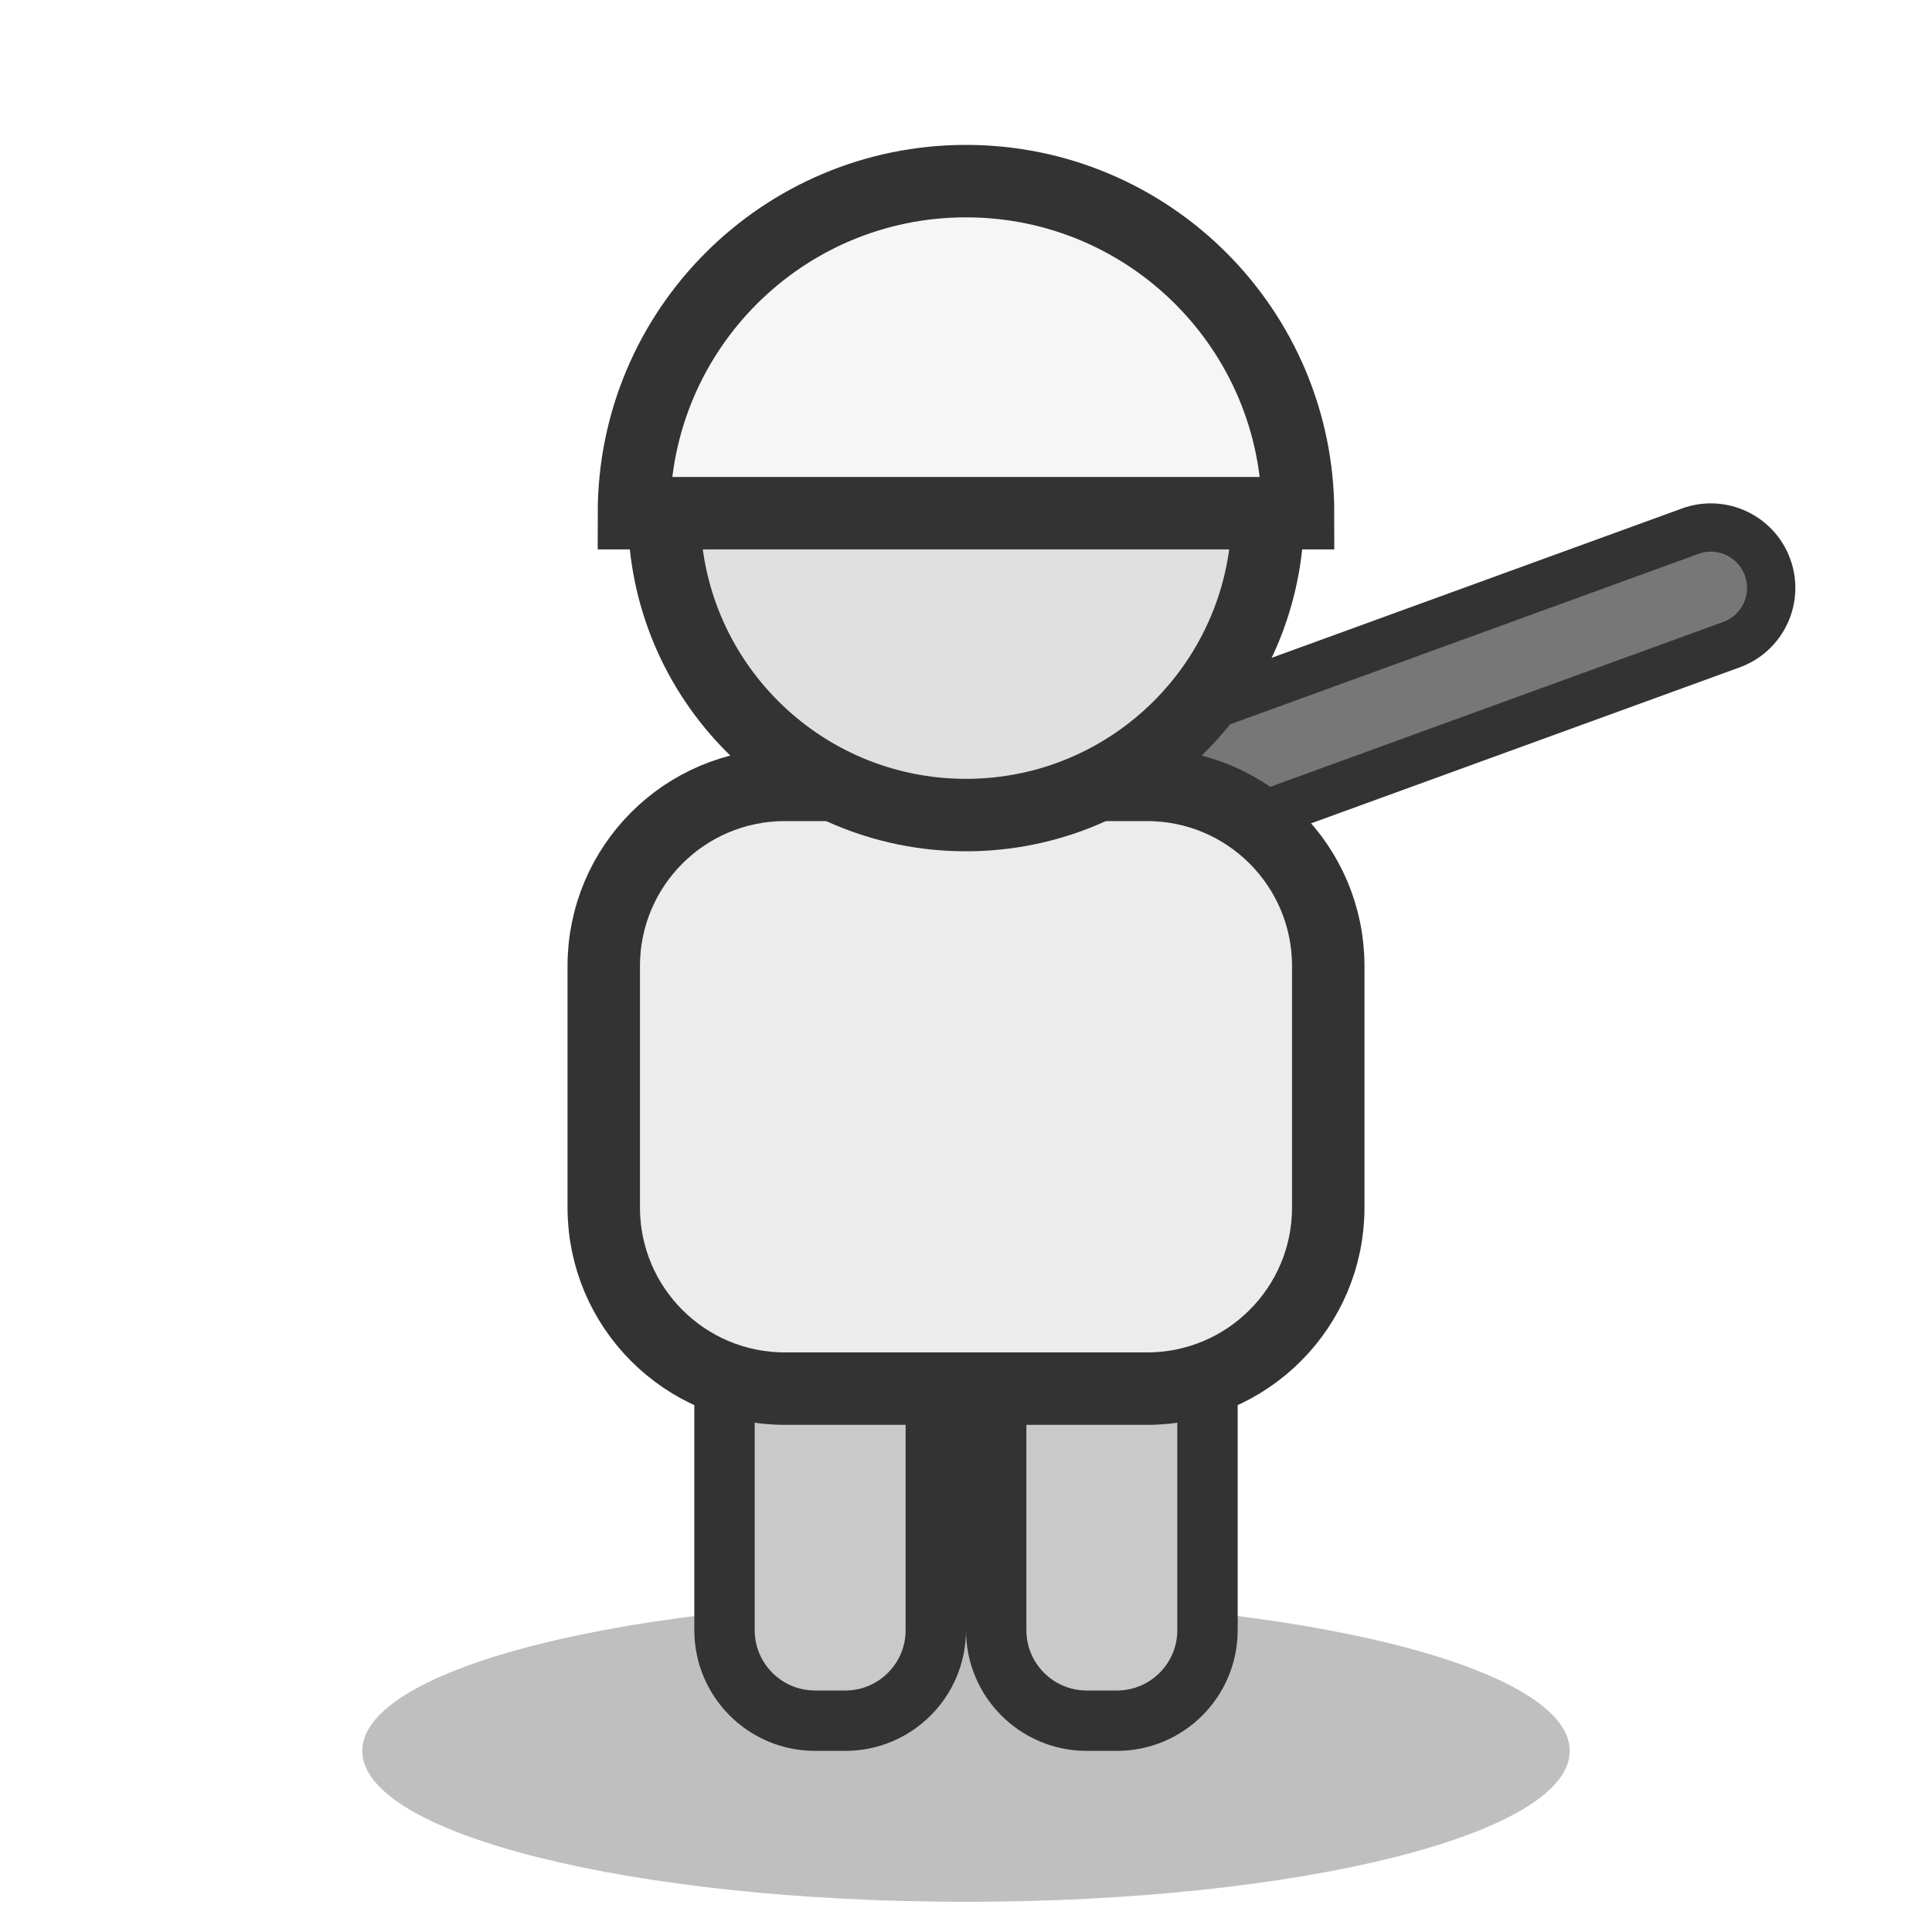
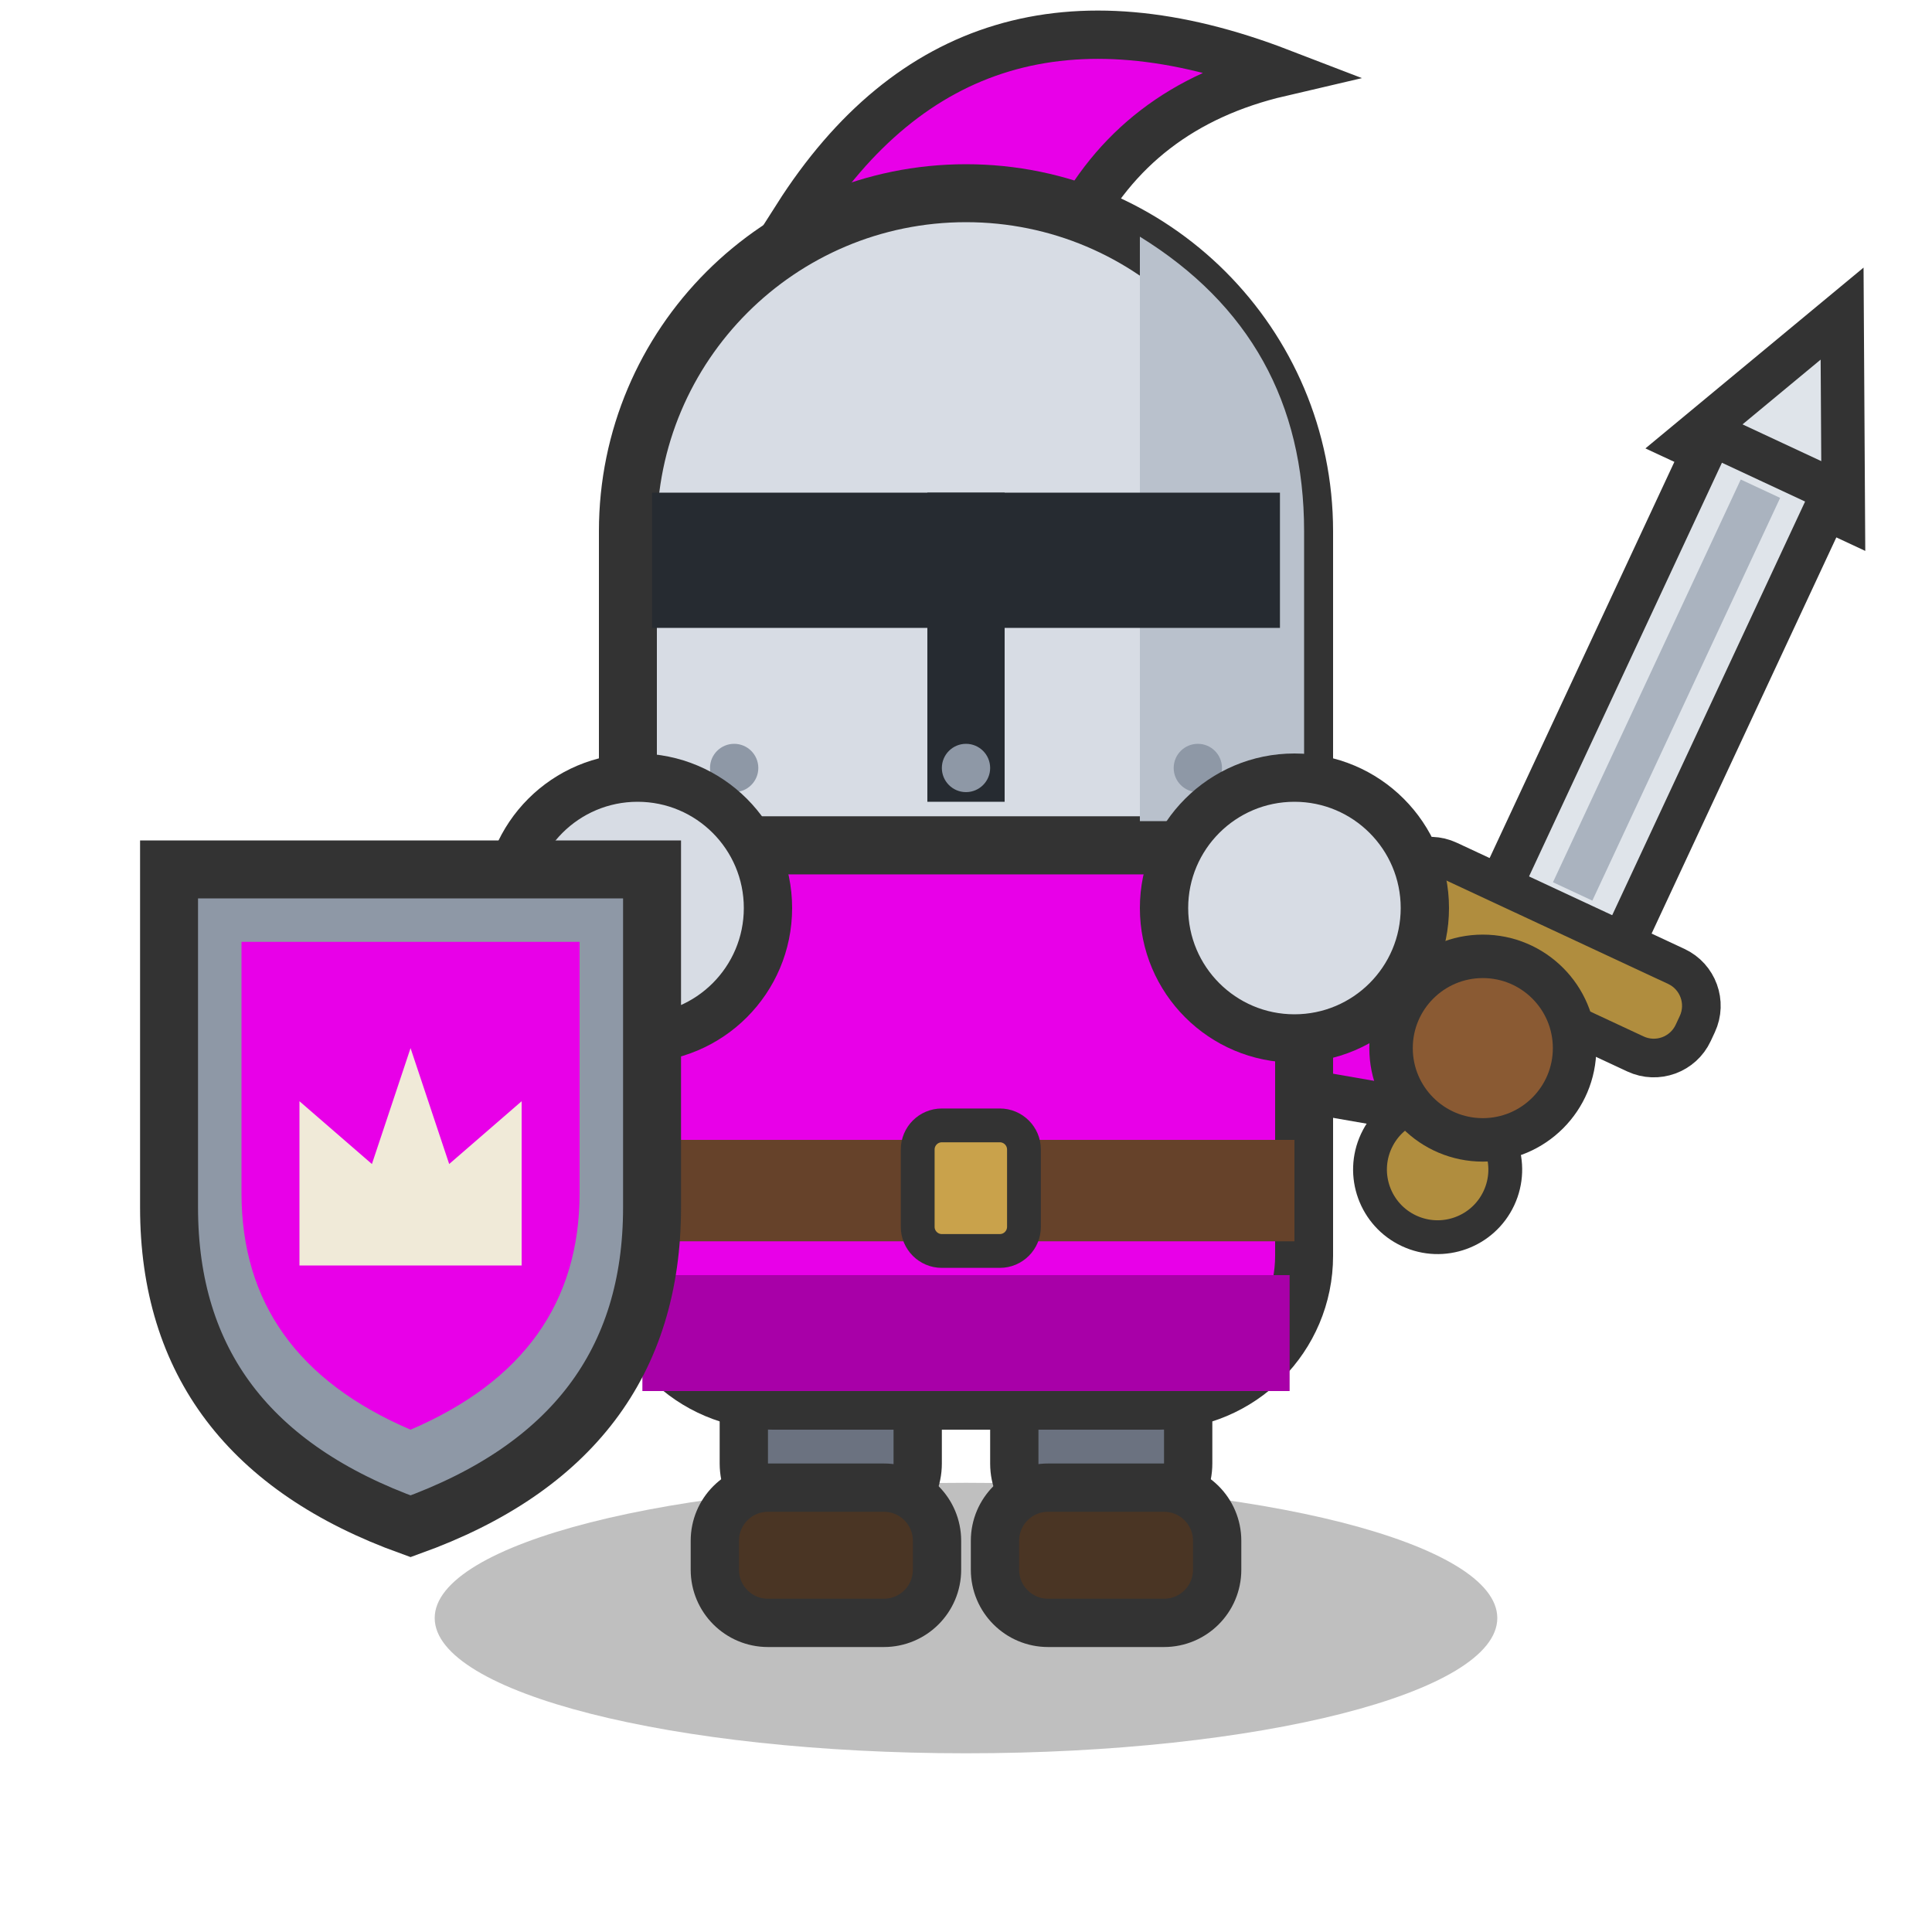
- <svg xmlns="http://www.w3.org/2000/svg" width="32" height="32">
-   <ellipse cx="16" cy="29" rx="10" ry="2.5" fill="#000000" opacity="0.25" />
-   <rect x="12" y="21.5" width="3.5" height="7" rx="1.5" fill="#c9c9c9" stroke="#333333" stroke-width="1" />
-   <rect x="16.5" y="21.5" width="3.5" height="7" rx="1.5" fill="#c9c9c9" stroke="#333333" stroke-width="1" />
-   <rect x="18" y="12.5" width="12" height="2" rx="1" transform="rotate(-20 18 13.5)" fill="#777777" stroke="#333333" stroke-width="0.8" />
-   <rect x="10" y="13" width="12" height="10" rx="3" fill="#ececec" stroke="#333333" stroke-width="1.2" />
-   <circle cx="16" cy="8.5" r="5" fill="#e0e0e0" stroke="#333333" stroke-width="1.2" />
-   <path d="M10.5 8.5 a5.5 5.5 0 0 1 11 0 z" fill="#f6f6f6" stroke="#333333" stroke-width="1.2" />
+ <svg xmlns="http://www.w3.org/2000/svg" width="40" height="40">
+   <ellipse cx="20" cy="33.5" rx="11" ry="2.8" fill="#000000" opacity="0.25" />
+   <rect x="15.4" y="28" width="3.6" height="3.5" rx="1.2" fill="#6b7280" stroke="#333333" stroke-width="1" />
+   <rect x="21" y="28" width="3.6" height="3.5" rx="1.2" fill="#6b7280" stroke="#333333" stroke-width="1" />
+   <rect x="14.8" y="30.8" width="4.6" height="2.8" rx="1.1" fill="#4a3524" stroke="#333333" stroke-width="1" />
+   <rect x="20.6" y="30.8" width="4.6" height="2.8" rx="1.1" fill="#4a3524" stroke="#333333" stroke-width="1" />
+   <g transform="rotate(25 30 23)">
+     <path d="M28.6 8.4 L30.4 4.6 L32.2 8.4 z" fill="#dfe4ea" stroke="#333333" stroke-width="0.9" />
+     <rect x="29" y="8" width="2.8" height="10.6" fill="#dfe4ea" stroke="#333333" stroke-width="0.9" />
+     <line x1="30.4" y1="8.6" x2="30.4" y2="17.8" stroke="#aab3bf" stroke-width="0.9" />
+     <rect x="26.9" y="18.3" width="7" height="2" rx="0.9" fill="#b08d3e" stroke="#333333" stroke-width="0.8" />
+     <rect x="29.3" y="20.2" width="1.9" height="3" rx="0.8" fill="#66422a" stroke="#333333" stroke-width="0.7" />
+     <circle cx="30.3" cy="24.2" r="1.4" fill="#b08d3e" stroke="#333333" stroke-width="0.7" />
+   </g>
+   <path d="M25 20 L29.8 20.8 L29.4 23 L24.8 22.2 z" fill="#e800e8" stroke="#333333" stroke-width="0.9" />
+   <circle cx="30.7" cy="21.7" r="1.9" fill="#8a5a33" stroke="#333333" stroke-width="0.9" />
+   <rect x="13" y="17.5" width="14" height="11.5" rx="3" fill="#e800e8" stroke="#333333" stroke-width="1.2" />
+   <rect x="13.3" y="26.4" width="13.4" height="2.4" fill="#a800a8" />
+   <rect x="13.2" y="23.6" width="13.6" height="2.1" fill="#66422a" />
+   <rect x="19" y="23.3" width="2.2" height="2.6" rx="0.5" fill="#c9a24b" stroke="#333333" stroke-width="0.7" />
+   <path d="M16.5 4.5 Q20 -1 26.5 1.5 Q23.5 2.2 22.2 4.8 z" fill="#e800e8" stroke="#333333" stroke-width="1" />
+   <path d="M13 17.5 v-6.5 a7 7 0 0 1 14 0 v6.5 z" fill="#d7dce4" stroke="#333333" stroke-width="1.2" />
+   <path d="M23.6 4.9 q3.4 2.1 3.4 6.1 v6 h-3.4 z" fill="#b9c1cc" />
+   <rect x="13.5" y="10.2" width="13" height="2.8" fill="#262b31" />
+   <rect x="19.2" y="10.2" width="1.6" height="6.4" fill="#262b31" />
+   <circle cx="15.2" cy="15.9" r="0.5" fill="#8e98a6" />
+   <circle cx="20" cy="15.9" r="0.5" fill="#8e98a6" />
+   <circle cx="24.8" cy="15.9" r="0.5" fill="#8e98a6" />
+   <circle cx="13.2" cy="18.8" r="2.7" fill="#d7dce4" stroke="#333333" stroke-width="1" />
+   <circle cx="26.8" cy="18.8" r="2.7" fill="#d7dce4" stroke="#333333" stroke-width="1" />
+   <path d="M3.5 18 h10 v7 q0 4.8 -5 6.6 q-5 -1.8 -5 -6.6 z" fill="#8e98a6" stroke="#333333" stroke-width="1.2" />
+   <path d="M5 19.5 h7 v5.2 q0 3.4 -3.5 4.9 q-3.5 -1.5 -3.5 -4.9 z" fill="#e800e8" />
+   <path d="M6.2 26.2 v-3.4 l1.5 1.3 l0.8 -2.4 l0.8 2.4 l1.5 -1.3 v3.4 z" fill="#f0ead8" />
</svg>
